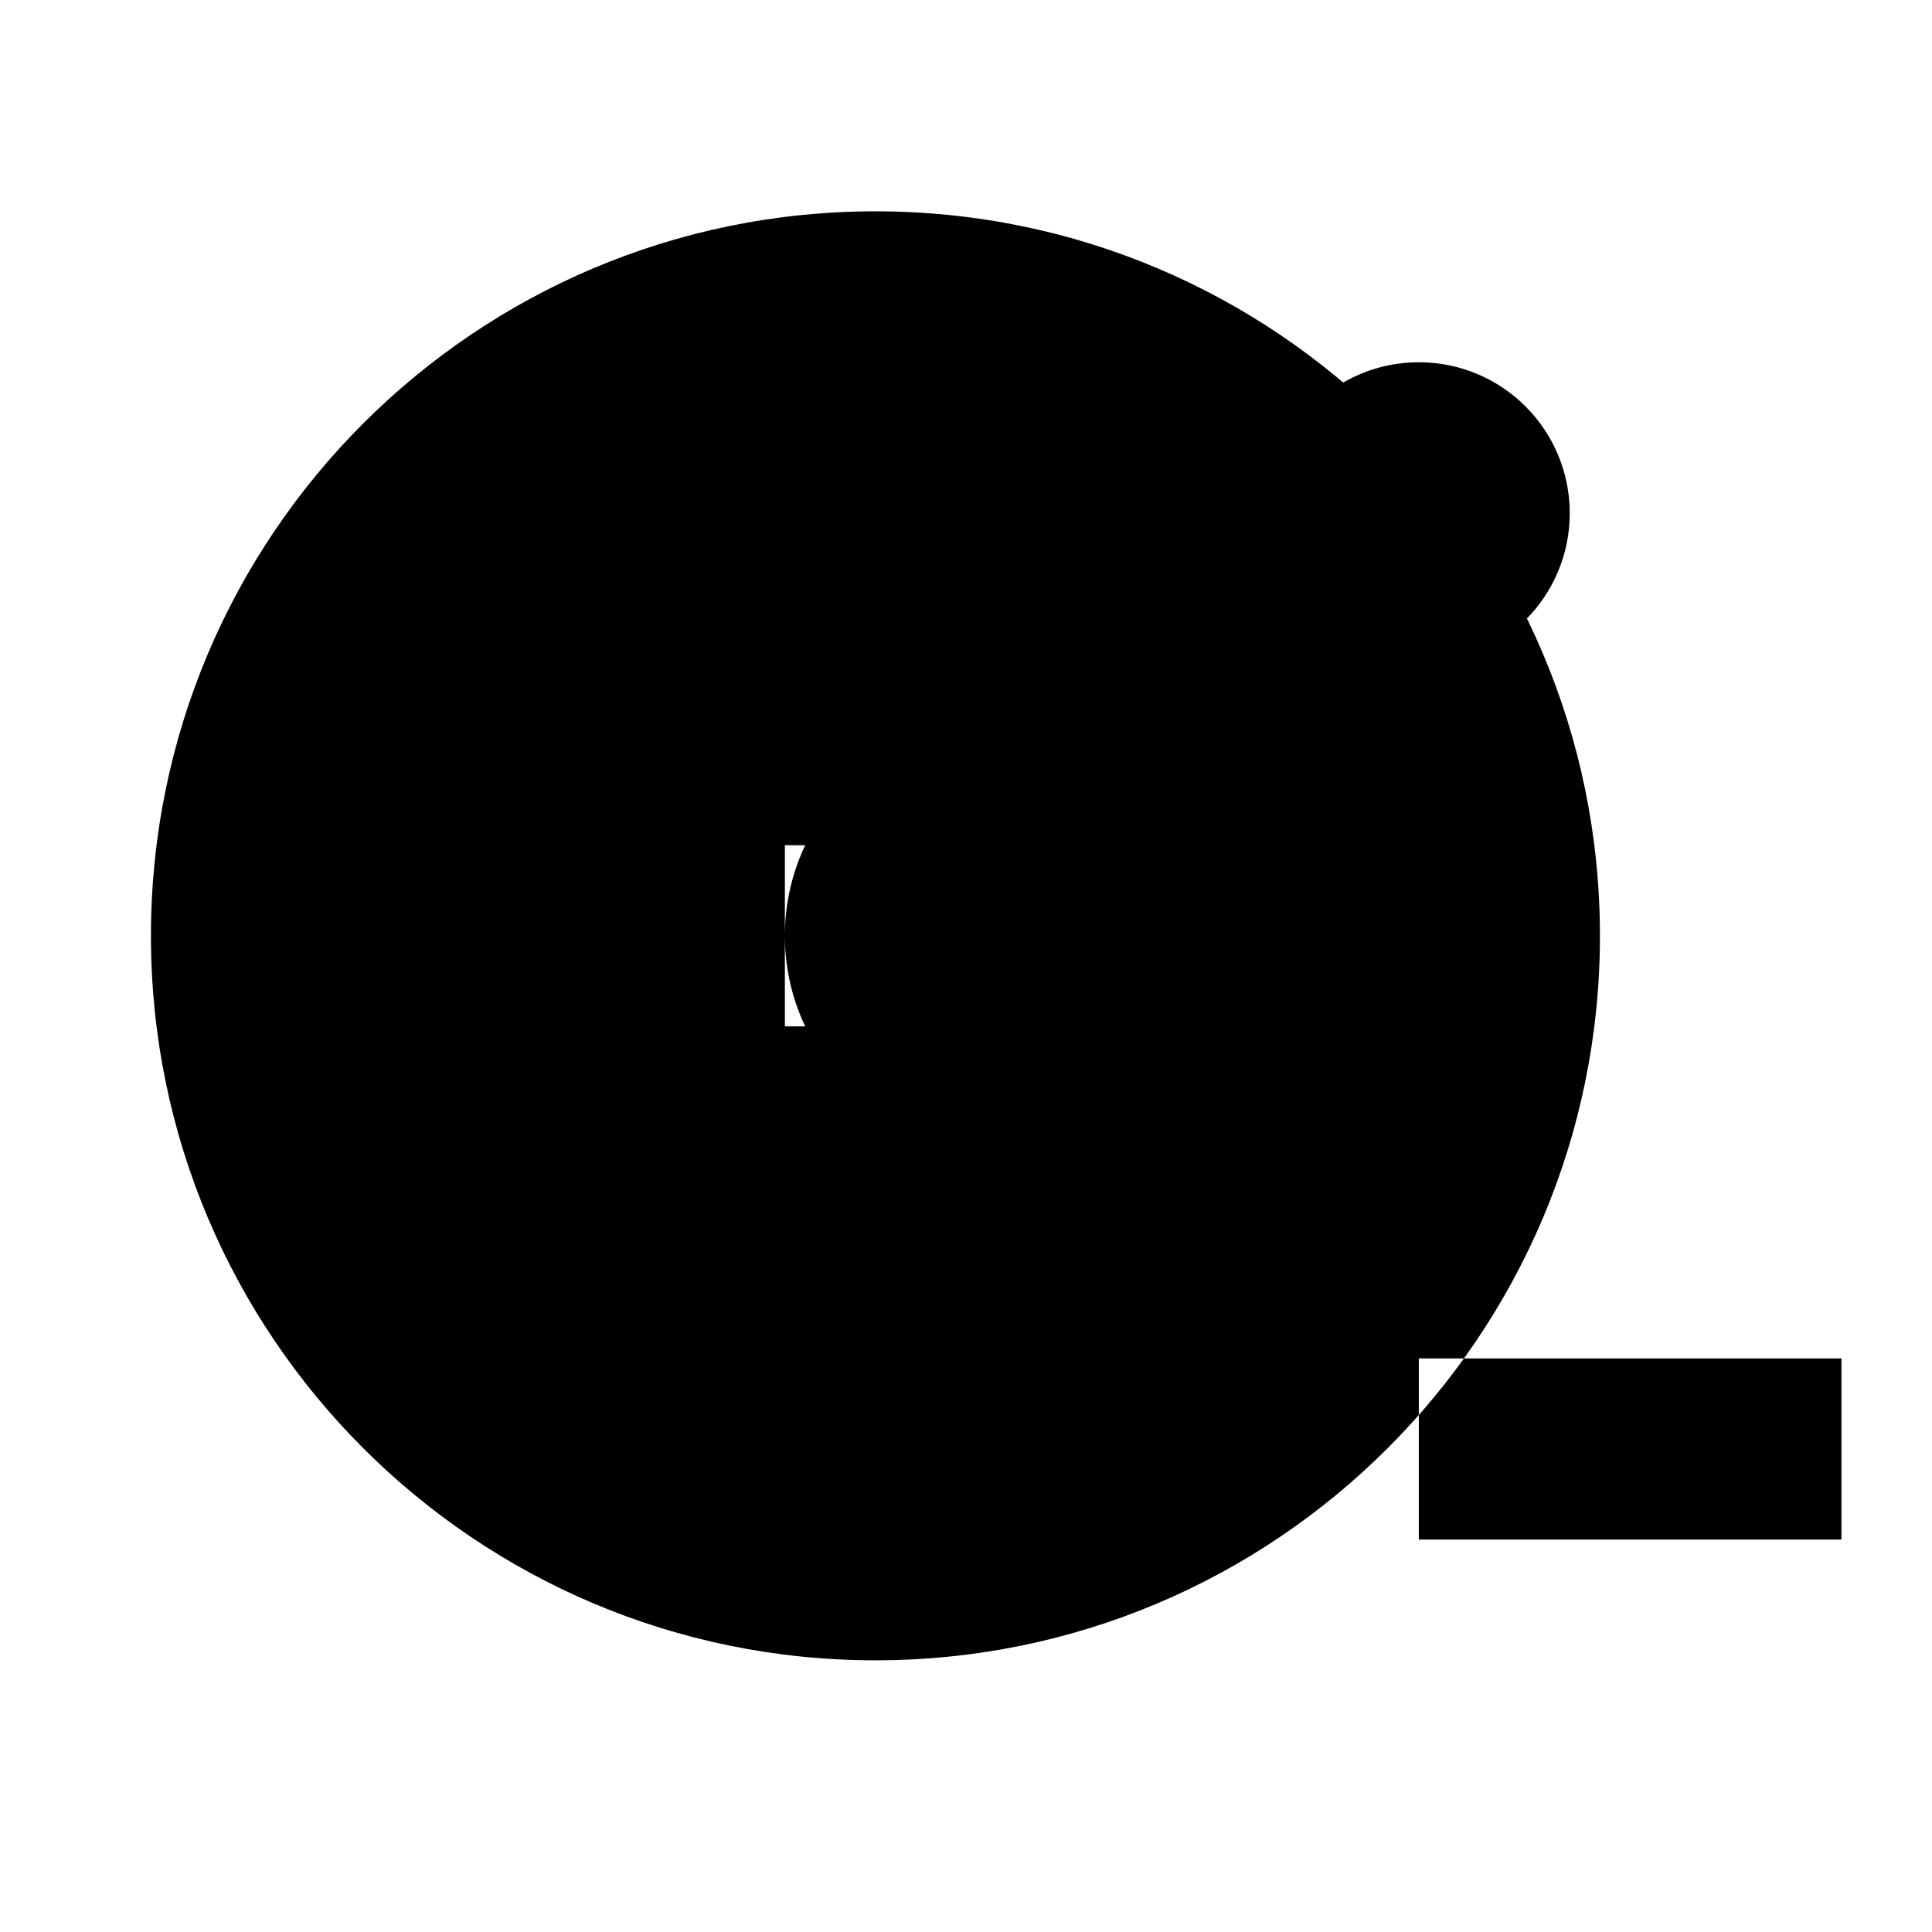
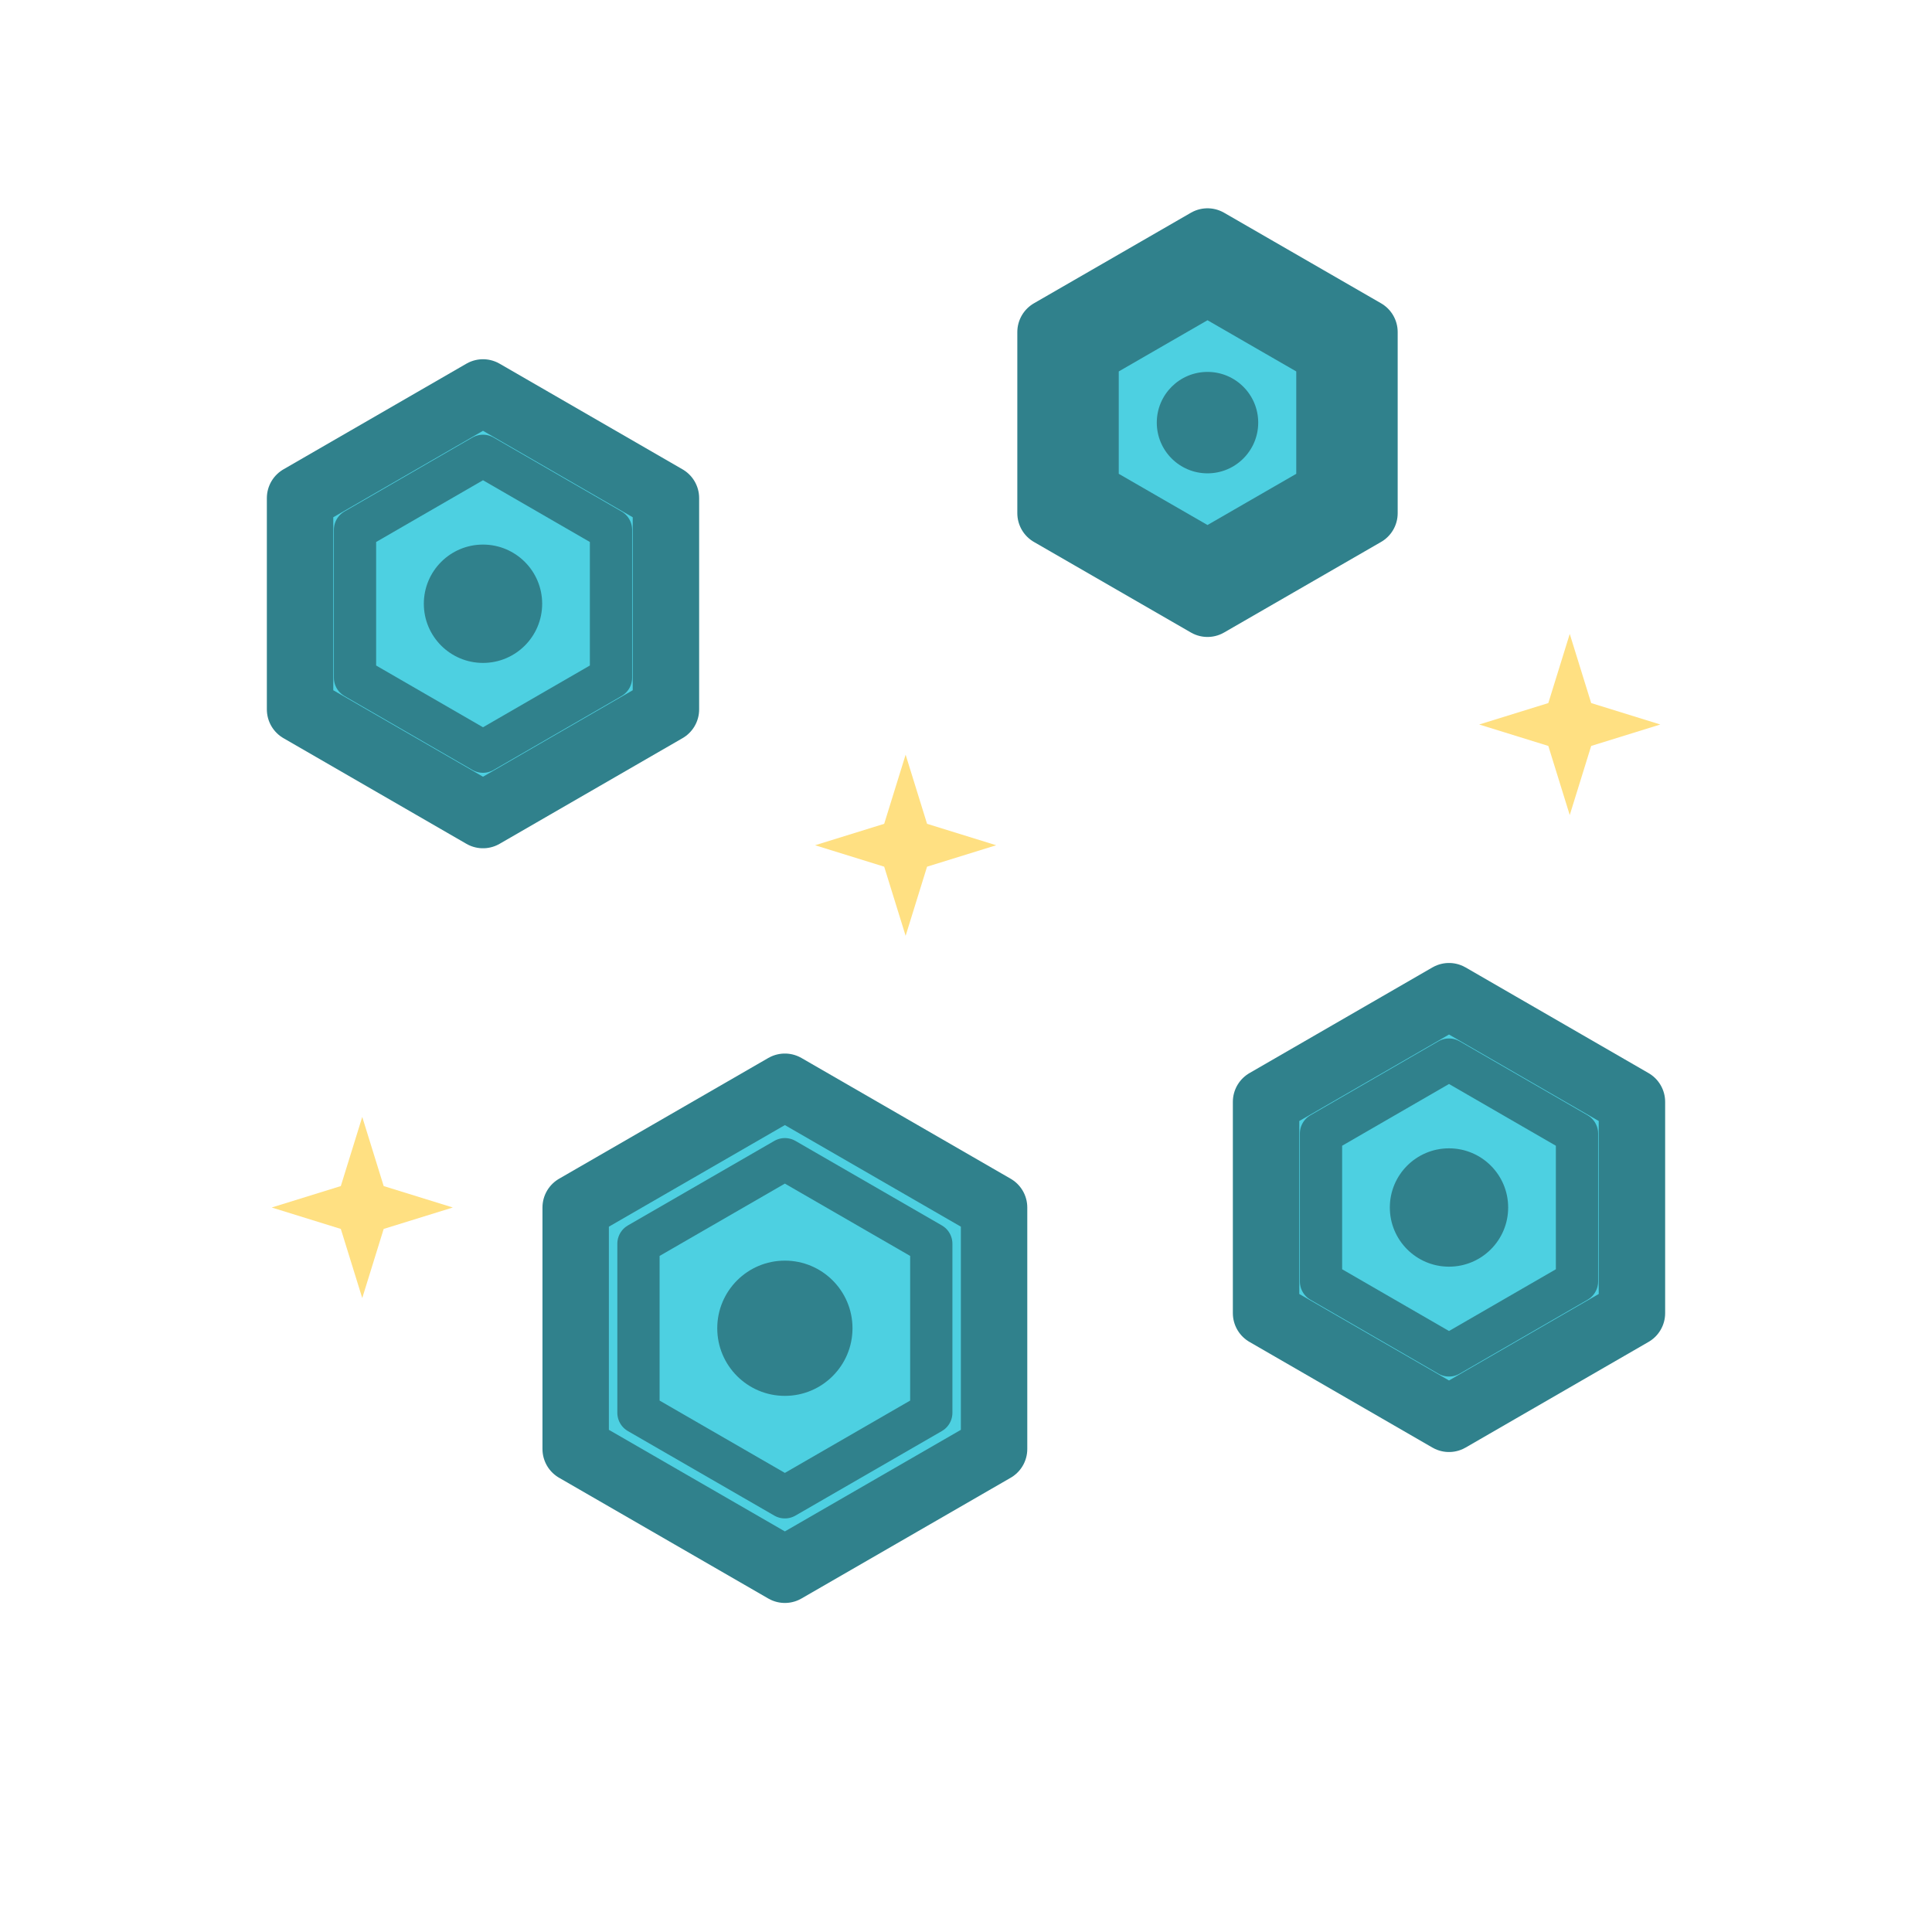
<svg xmlns="http://www.w3.org/2000/svg" viewBox="0 0 64 64">
-   <path d="M14 20A6 6 0 1 0 26 20A6 6 0 1 0 14 20Z M26 31A7 7 0 1 0 40 31A7 7 0 1 0 26 31Z M42 17A5 5 0 1 0 52 17A5 5 0 1 0 42 17Z M5 31A24 24 0 1 0 53 31A24 24 0 1 0 5 31Z M13 31A16 16 0 1 0 45 31A16 16 0 1 0 13 31Z M26 18H32V44H26Z M16 28H42V34H16Z M47 45H61V51H47Z" />
+   <polygon points="16,13 22.06,16.5 22.06,23.5 16,27 9.94,23.5 9.94,16.5" fill="#4dd0e1" stroke="#30818c" stroke-width="2.2" stroke-linejoin="round" />
+   <polygon points="16,15.1 20.24,17.55 20.24,22.45 16,24.9 11.76,22.45 11.76,17.55" fill="none" stroke="#30818c" stroke-width="1.4" stroke-linejoin="round" />
+   <circle cx="16" cy="20" r="1.96" fill="#30818c" />
+   <polygon points="40,8 45.2,11 45.2,17 40,20 34.8,17 34.8,11" fill="#4dd0e1" stroke="#30818c" stroke-width="2.2" stroke-linejoin="round" />
+   <polygon points="40,9.8 43.64,11.9 43.64,16.1 40,18.2 36.36,16.1 36.36,11.9" fill="none" stroke="#30818c" stroke-width="1.4" stroke-linejoin="round" />
+   <circle cx="40" cy="14" r="1.68" fill="#30818c" />
+   <polygon points="26,36 32.93,40 32.93,48 26,52 19.07,48 19.07,40" fill="#4dd0e1" stroke="#30818c" stroke-width="2.2" stroke-linejoin="round" />
+   <polygon points="26,38.4 30.85,41.2 30.85,46.8 26,49.6 21.15,46.8 21.15,41.2" fill="none" stroke="#30818c" stroke-width="1.4" stroke-linejoin="round" />
+   <circle cx="26" cy="44" r="2.24" fill="#30818c" />
+   <polygon points="48,33 54.06,36.5 54.06,43.5 48,47 41.94,43.5 41.94,36.5" fill="#4dd0e1" stroke="#30818c" stroke-width="2.2" stroke-linejoin="round" />
+   <polygon points="48,35.1 52.24,37.55 52.24,42.45 48,44.9 43.76,42.45 43.76,37.55" fill="none" stroke="#30818c" stroke-width="1.4" stroke-linejoin="round" />
+   <circle cx="48" cy="40" r="1.96" fill="#30818c" />
+   <polygon points="30,25 30.71,27.29 33,28 30.71,28.71 30,31 29.29,28.71 27,28 29.29,27.29" fill="#ffe082" />
+   <polygon points="12,37 12.71,39.29 15,40 12.71,40.71 12,43 11.29,40.71 9,40 11.29,39.29" fill="#ffe082" />
+   <polygon points="52,21 52.71,23.29 55,24 52.71,24.71 52,27 51.29,24.71 49,24 51.29,23.29" fill="#ffe082" />
</svg>
